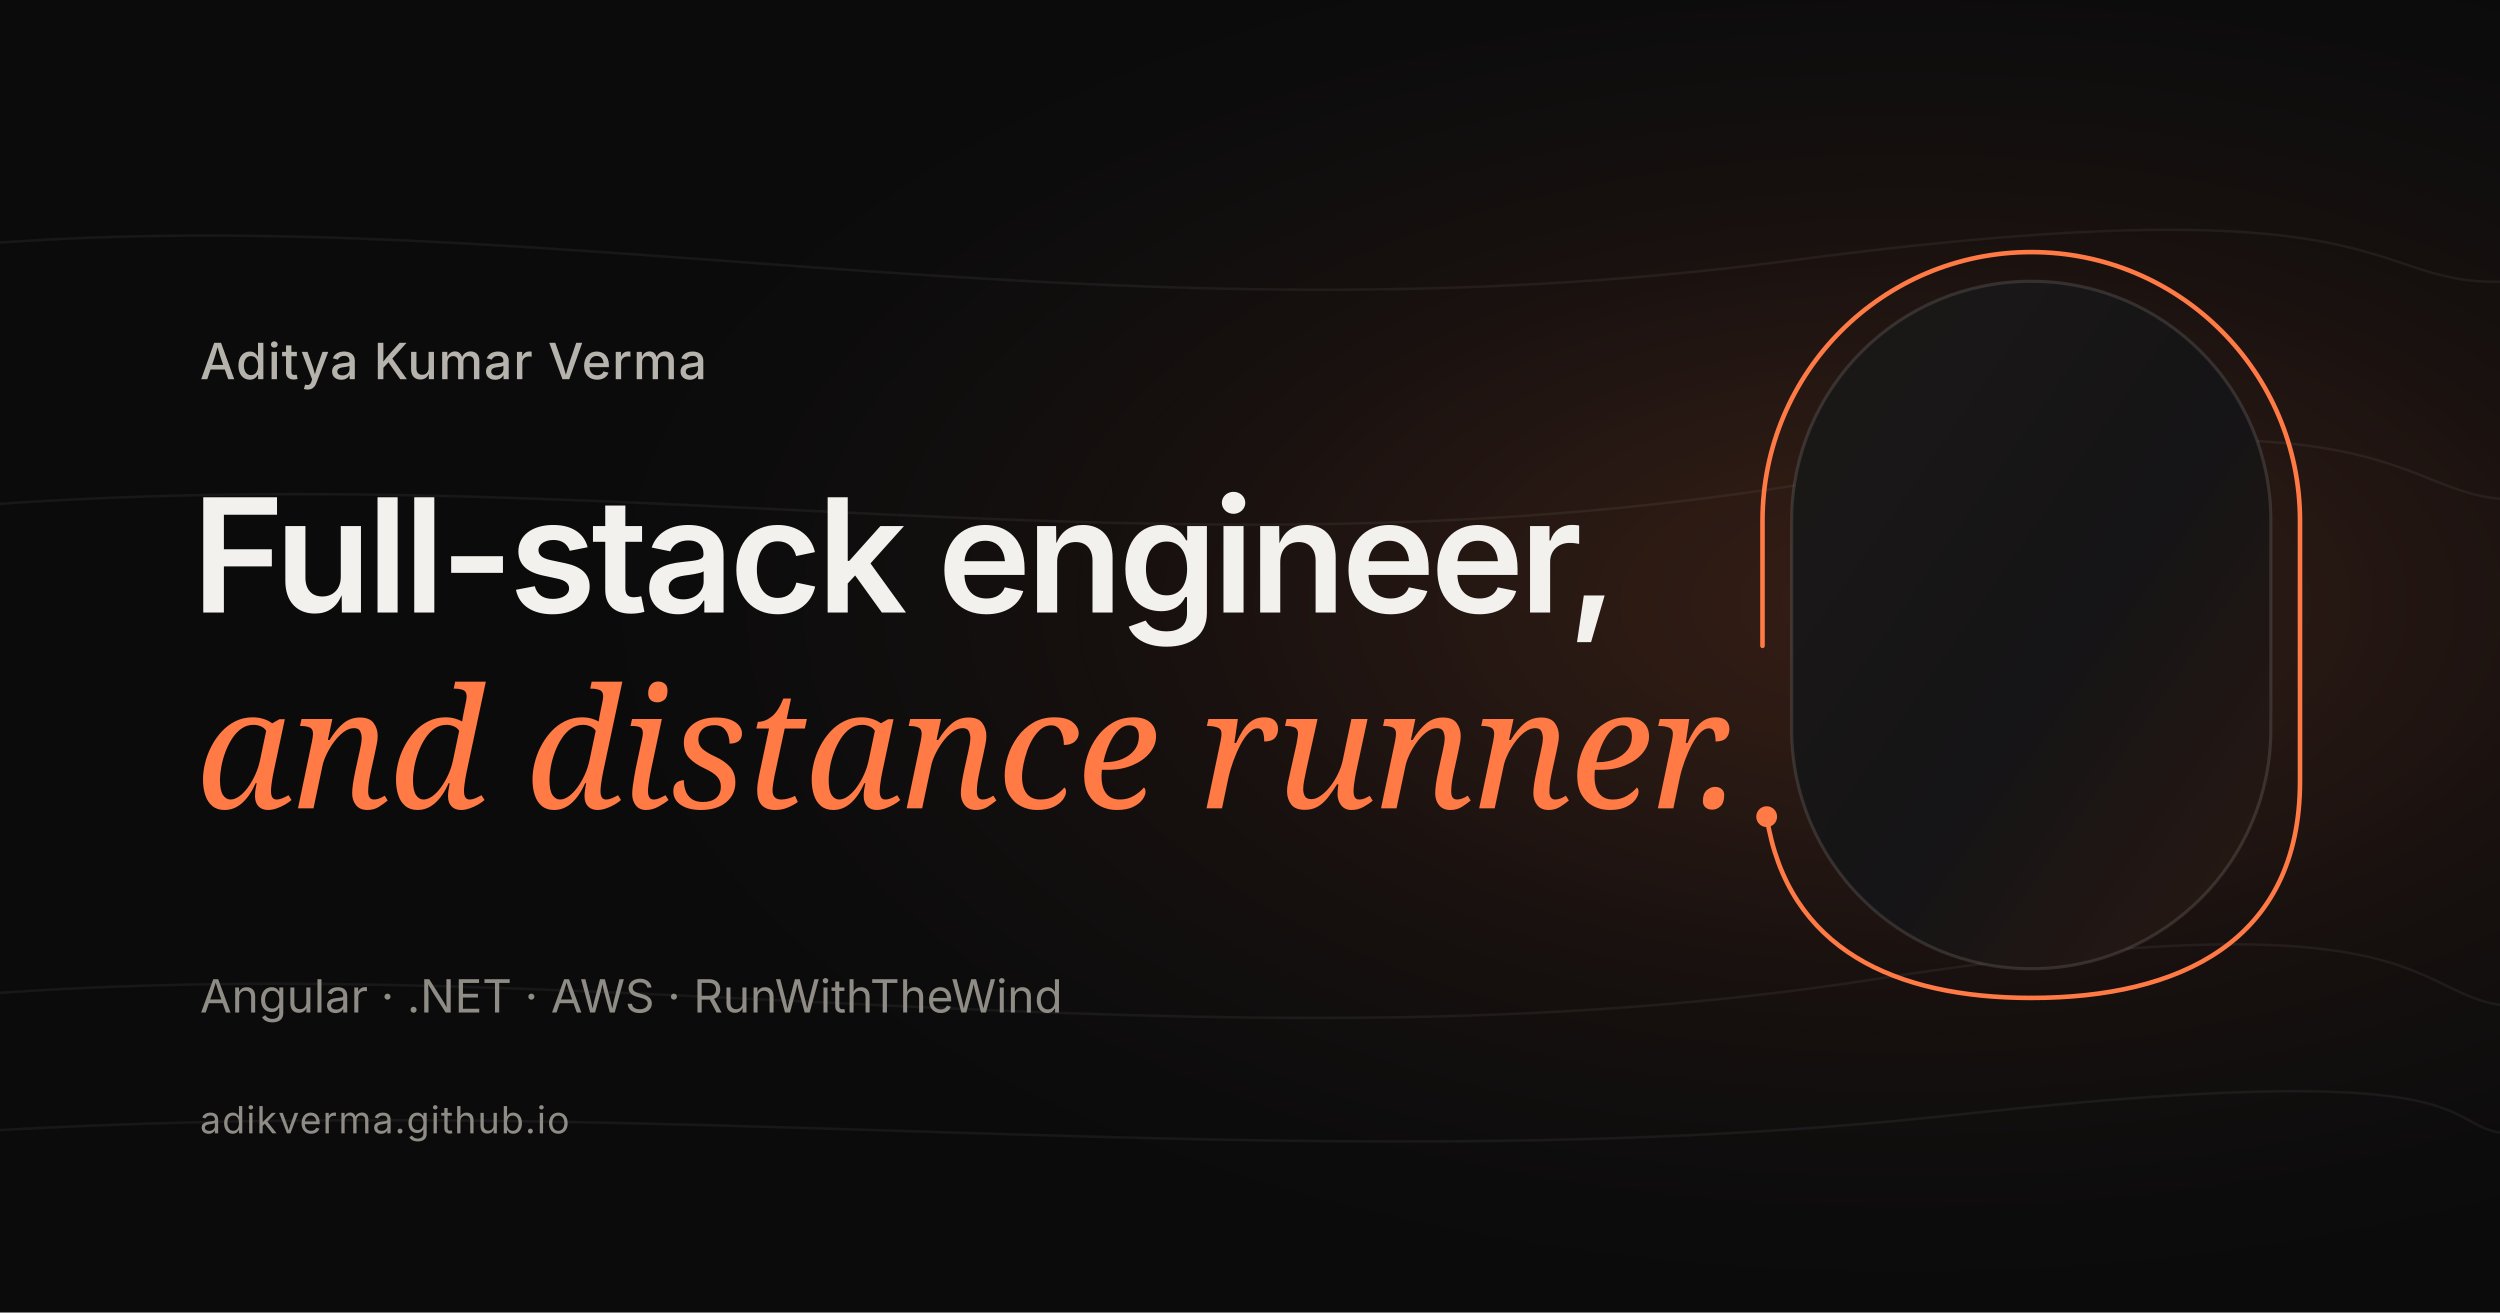
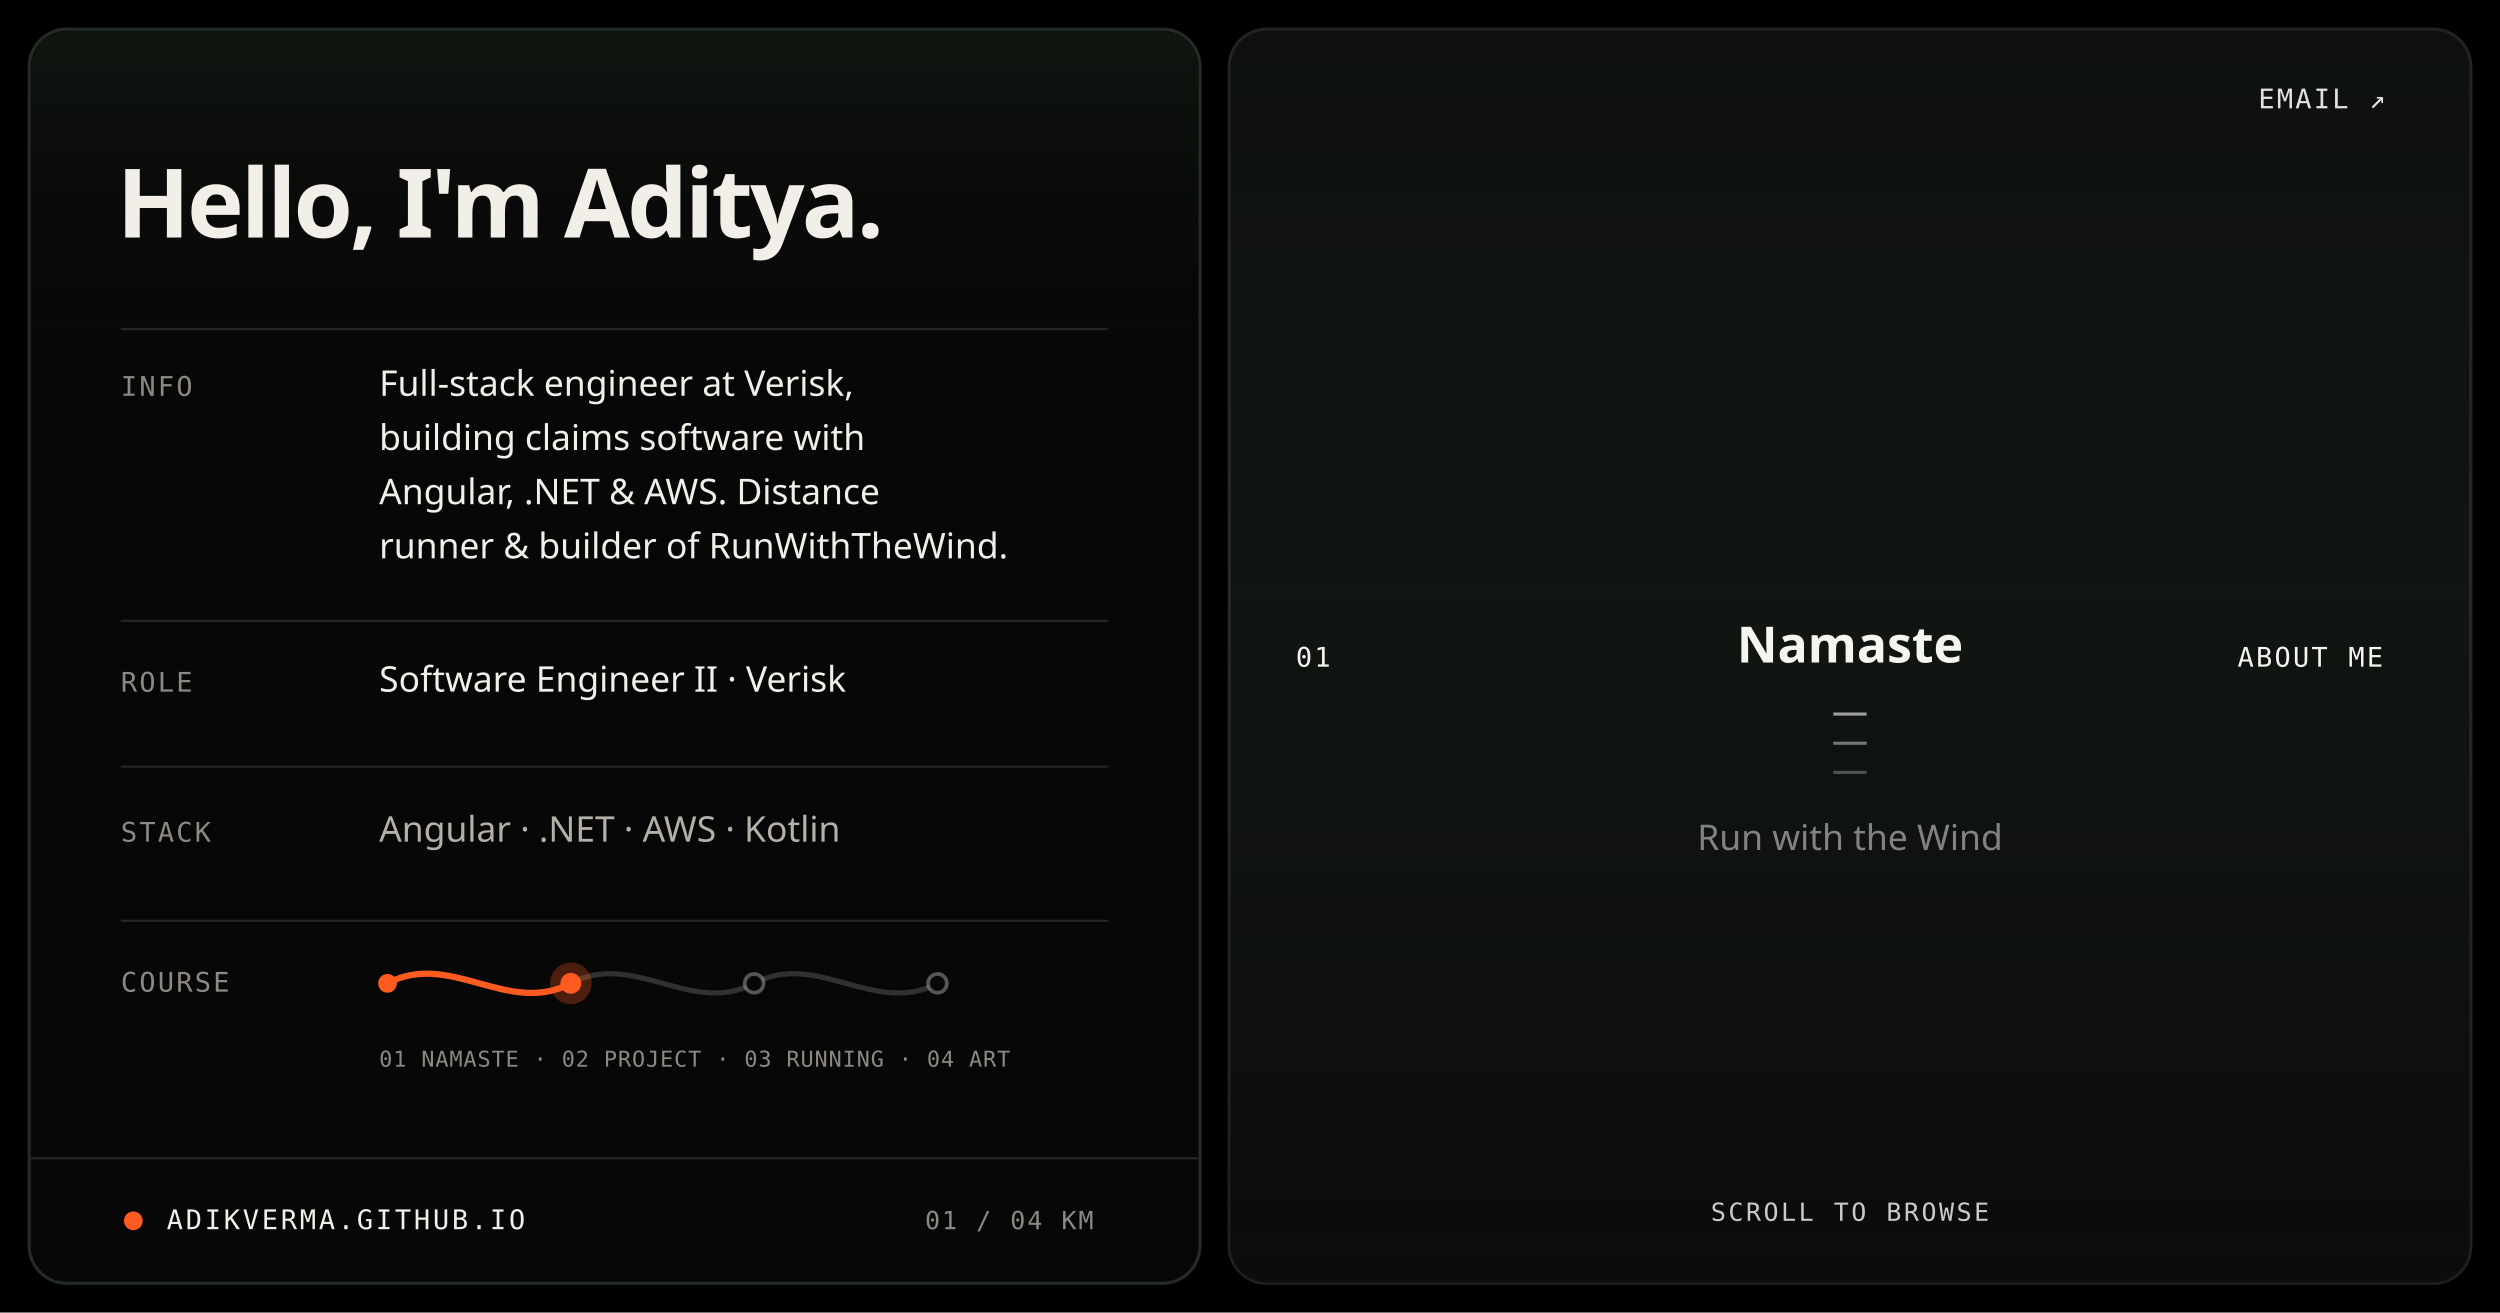
<svg xmlns="http://www.w3.org/2000/svg" viewBox="0 0 1200 630" width="1200" height="630">
  <defs>
-     <radialGradient id="glow" cx="76%" cy="46%" r="58%">
-       <stop offset="0%" stop-color="#ff7a45" stop-opacity="0.18" />
-       <stop offset="52%" stop-color="#ff7a45" stop-opacity="0.05" />
-       <stop offset="100%" stop-color="#0b0b0c" stop-opacity="0" />
-     </radialGradient>
-     <linearGradient id="arch" x1="0%" y1="0%" x2="100%" y2="100%">
-       <stop offset="0%" stop-color="#1c1917" />
-       <stop offset="55%" stop-color="#151416" />
-       <stop offset="100%" stop-color="#2a1912" />
+     <linearGradient id="wash" x1="0" y1="0" x2="0" y2="1">
+       <stop offset="0%" stop-color="#19241a" stop-opacity="0.52" />
+       <stop offset="52%" stop-color="#070707" stop-opacity="0" />
+     </linearGradient>
+     <linearGradient id="scrim" x1="0" y1="0" x2="0" y2="1">
+       <stop offset="0%" stop-color="#070707" stop-opacity="0.48" />
+       <stop offset="45%" stop-color="#070707" stop-opacity="0.22" />
+       <stop offset="100%" stop-color="#070707" stop-opacity="0.68" />
    </linearGradient>
  </defs>
-   <rect width="1200" height="630" fill="#0b0b0c" />
-   <rect width="1200" height="630" fill="url(#glow)" />
-   <g fill="none" stroke="#f3f1ed" stroke-opacity="0.06" stroke-width="1.2">
-     <path d="M-40 120 C240 90, 520 170, 860 125 S1120 155, 1240 130" />
-     <path d="M-40 245 C290 215, 560 285, 880 230 S1140 260, 1240 235" />
-     <path d="M-40 480 C260 450, 580 520, 900 470 S1140 500, 1240 480" />
-     <path d="M-40 545 C310 520, 620 570, 940 535 S1140 560, 1240 540" />
+   <rect width="1200" height="630" fill="#000000" />
+   <rect x="14" y="14" width="562" height="602" rx="18" fill="#070707" stroke="#232c24" stroke-width="1.5" />
+   <rect x="15" y="15" width="560" height="310" rx="17" fill="url(#wash)" />
+   <text x="56" y="114" fill="#f2efe9" font-family="Inter Tight, Noto Sans, ui-sans-serif, system-ui, sans-serif" font-size="46" font-weight="700" letter-spacing="-0.03em">Hello, I'm Aditya.</text>
+   <g stroke="#222923" stroke-width="1">
+     <line x1="58" y1="158" x2="532" y2="158" />
+     <line x1="58" y1="298" x2="532" y2="298" />
+     <line x1="58" y1="368" x2="532" y2="368" />
+     <line x1="58" y1="442" x2="532" y2="442" />
+     <line x1="15" y1="556" x2="575" y2="556" />
  </g>
-   <rect x="860" y="135" width="230" height="330" rx="115" fill="url(#arch)" stroke="#ffffff" stroke-opacity="0.12" stroke-width="1.5" />
-   <path d="M846 310 L846 250 A129 129 0 0 1 1104 250 L1104 375 C1104 452, 1046 479, 975 479 C910 479, 858 456, 848 392" fill="none" stroke="#ff7a45" stroke-width="2.2" stroke-linecap="round" />
-   <circle cx="848" cy="392" r="5" fill="#ff7a45" />
-   <text x="96" y="182" fill="#b6b2ac" font-family="ui-sans-serif, system-ui, -apple-system, sans-serif" font-size="24" font-weight="500" letter-spacing="0.02em">
-     Aditya Kumar Verma
-   </text>
-   <text x="92" y="294" fill="#f3f1ed" font-family="ui-sans-serif, system-ui, -apple-system, sans-serif" font-size="76" font-weight="600" letter-spacing="-0.03em">
-     Full-stack engineer,
-   </text>
-   <text x="94" y="388" fill="#ff7a45" font-family="Georgia, ui-serif, serif" font-style="italic" font-size="80" font-weight="400" letter-spacing="-0.01em">
-     and distance runner.
-   </text>
-   <text x="96" y="486" fill="#8f8b85" font-family="ui-sans-serif, system-ui, -apple-system, sans-serif" font-size="22" font-weight="400">
-     Angular · .NET · AWS · RunWithTheWind
-   </text>
-   <text x="96" y="544" fill="#8f8b85" font-family="ui-sans-serif, system-ui, -apple-system, sans-serif" font-size="18" font-weight="400" letter-spacing="0.03em">
-     adikverma.github.io
-   </text>
+   <g font-family="JetBrains Mono, ui-monospace, monospace" font-size="13" fill="#8d8982" letter-spacing="0.08em">
+     <text x="58" y="190">INFO</text>
+     <text x="58" y="332">ROLE</text>
+     <text x="58" y="404">STACK</text>
+     <text x="58" y="476">COURSE</text>
+   </g>
+   <g font-family="Inter Tight, Noto Sans, ui-sans-serif, system-ui, sans-serif" font-size="17" fill="#f2efe9">
+     <text x="182" y="190">Full-stack engineer at Verisk,</text>
+     <text x="182" y="216">building claims software with</text>
+     <text x="182" y="242">Angular, .NET &amp; AWS. Distance</text>
+     <text x="182" y="268">runner &amp; builder of RunWithTheWind.</text>
+     <text x="182" y="332">Software Engineer II · Verisk</text>
+     <text x="182" y="404" fill="#b4b0a8">Angular · .NET · AWS · Kotlin</text>
+   </g>
+   <path d="M 186 472 C 216 456, 244 488, 274 472 C 304 456, 332 488, 362 472 C 392 456, 420 488, 450 472" fill="none" stroke="#f2efe9" stroke-opacity="0.18" stroke-width="2.5" stroke-linecap="round" />
+   <path d="M 186 472 C 216 456, 244 488, 274 472" fill="none" stroke="#ff5a1f" stroke-width="3" stroke-linecap="round" />
+   <circle cx="186" cy="472" r="4.5" fill="#ff5a1f" />
+   <circle cx="274" cy="472" r="10" fill="#ff5a1f" fill-opacity="0.28" />
+   <circle cx="274" cy="472" r="5" fill="#ff5a1f" />
+   <circle cx="362" cy="472" r="4.5" fill="#070707" stroke="#f2efe9" stroke-opacity="0.34" stroke-width="1.8" />
+   <circle cx="450" cy="472" r="4.5" fill="#070707" stroke="#f2efe9" stroke-opacity="0.34" stroke-width="1.8" />
+   <text x="182" y="512" font-family="JetBrains Mono, ui-monospace, monospace" font-size="10.5" fill="#8d8982" letter-spacing="0.04em">01 NAMASTE · 02 PROJECT · 03 RUNNING · 04 ART</text>
+   <circle cx="64" cy="586" r="4.5" fill="#ff5a1f" />
+   <text x="80" y="590" font-family="JetBrains Mono, ui-monospace, monospace" font-size="13" fill="#f2efe9" letter-spacing="0.1em">ADIKVERMA.GITHUB.IO</text>
+   <text x="444" y="590" font-family="JetBrains Mono, ui-monospace, monospace" font-size="12" fill="#8d8982" letter-spacing="0.08em">01 / 04 KM</text>
+   <rect x="590" y="14" width="596" height="602" rx="18" fill="#131915" stroke="#ffffff" stroke-opacity="0.14" stroke-width="1.5" />
+   <rect x="590" y="14" width="596" height="602" rx="18" fill="url(#scrim)" />
+   <g font-family="JetBrains Mono, ui-monospace, monospace" font-size="13" fill="#f6f4f0" letter-spacing="0.08em">
+     <text x="1084" y="52" fill-opacity="0.92">EMAIL ↗</text>
+     <text x="622" y="320">01</text>
+     <text x="1074" y="320">ABOUT ME</text>
+     <text x="888" y="586" text-anchor="middle" font-size="12" fill-opacity="0.82" letter-spacing="0.1em">SCROLL TO BROWSE</text>
+   </g>
+   <text x="888" y="318" text-anchor="middle" font-family="Inter Tight, Noto Sans, ui-sans-serif, system-ui, sans-serif" font-size="24" font-weight="700" fill="#f6f4f0">Namaste</text>
+   <rect x="880" y="342" width="16" height="1.5" fill="#f6f4f0" fill-opacity="0.62" />
+   <rect x="880" y="356" width="16" height="1.5" fill="#f6f4f0" fill-opacity="0.44" />
+   <rect x="880" y="370" width="16" height="1.5" fill="#f6f4f0" fill-opacity="0.28" />
+   <text x="888" y="408" text-anchor="middle" font-family="Inter Tight, Noto Sans, ui-sans-serif, system-ui, sans-serif" font-size="17" fill="#f6f4f0" fill-opacity="0.5">Run with the Wind</text>
</svg>
